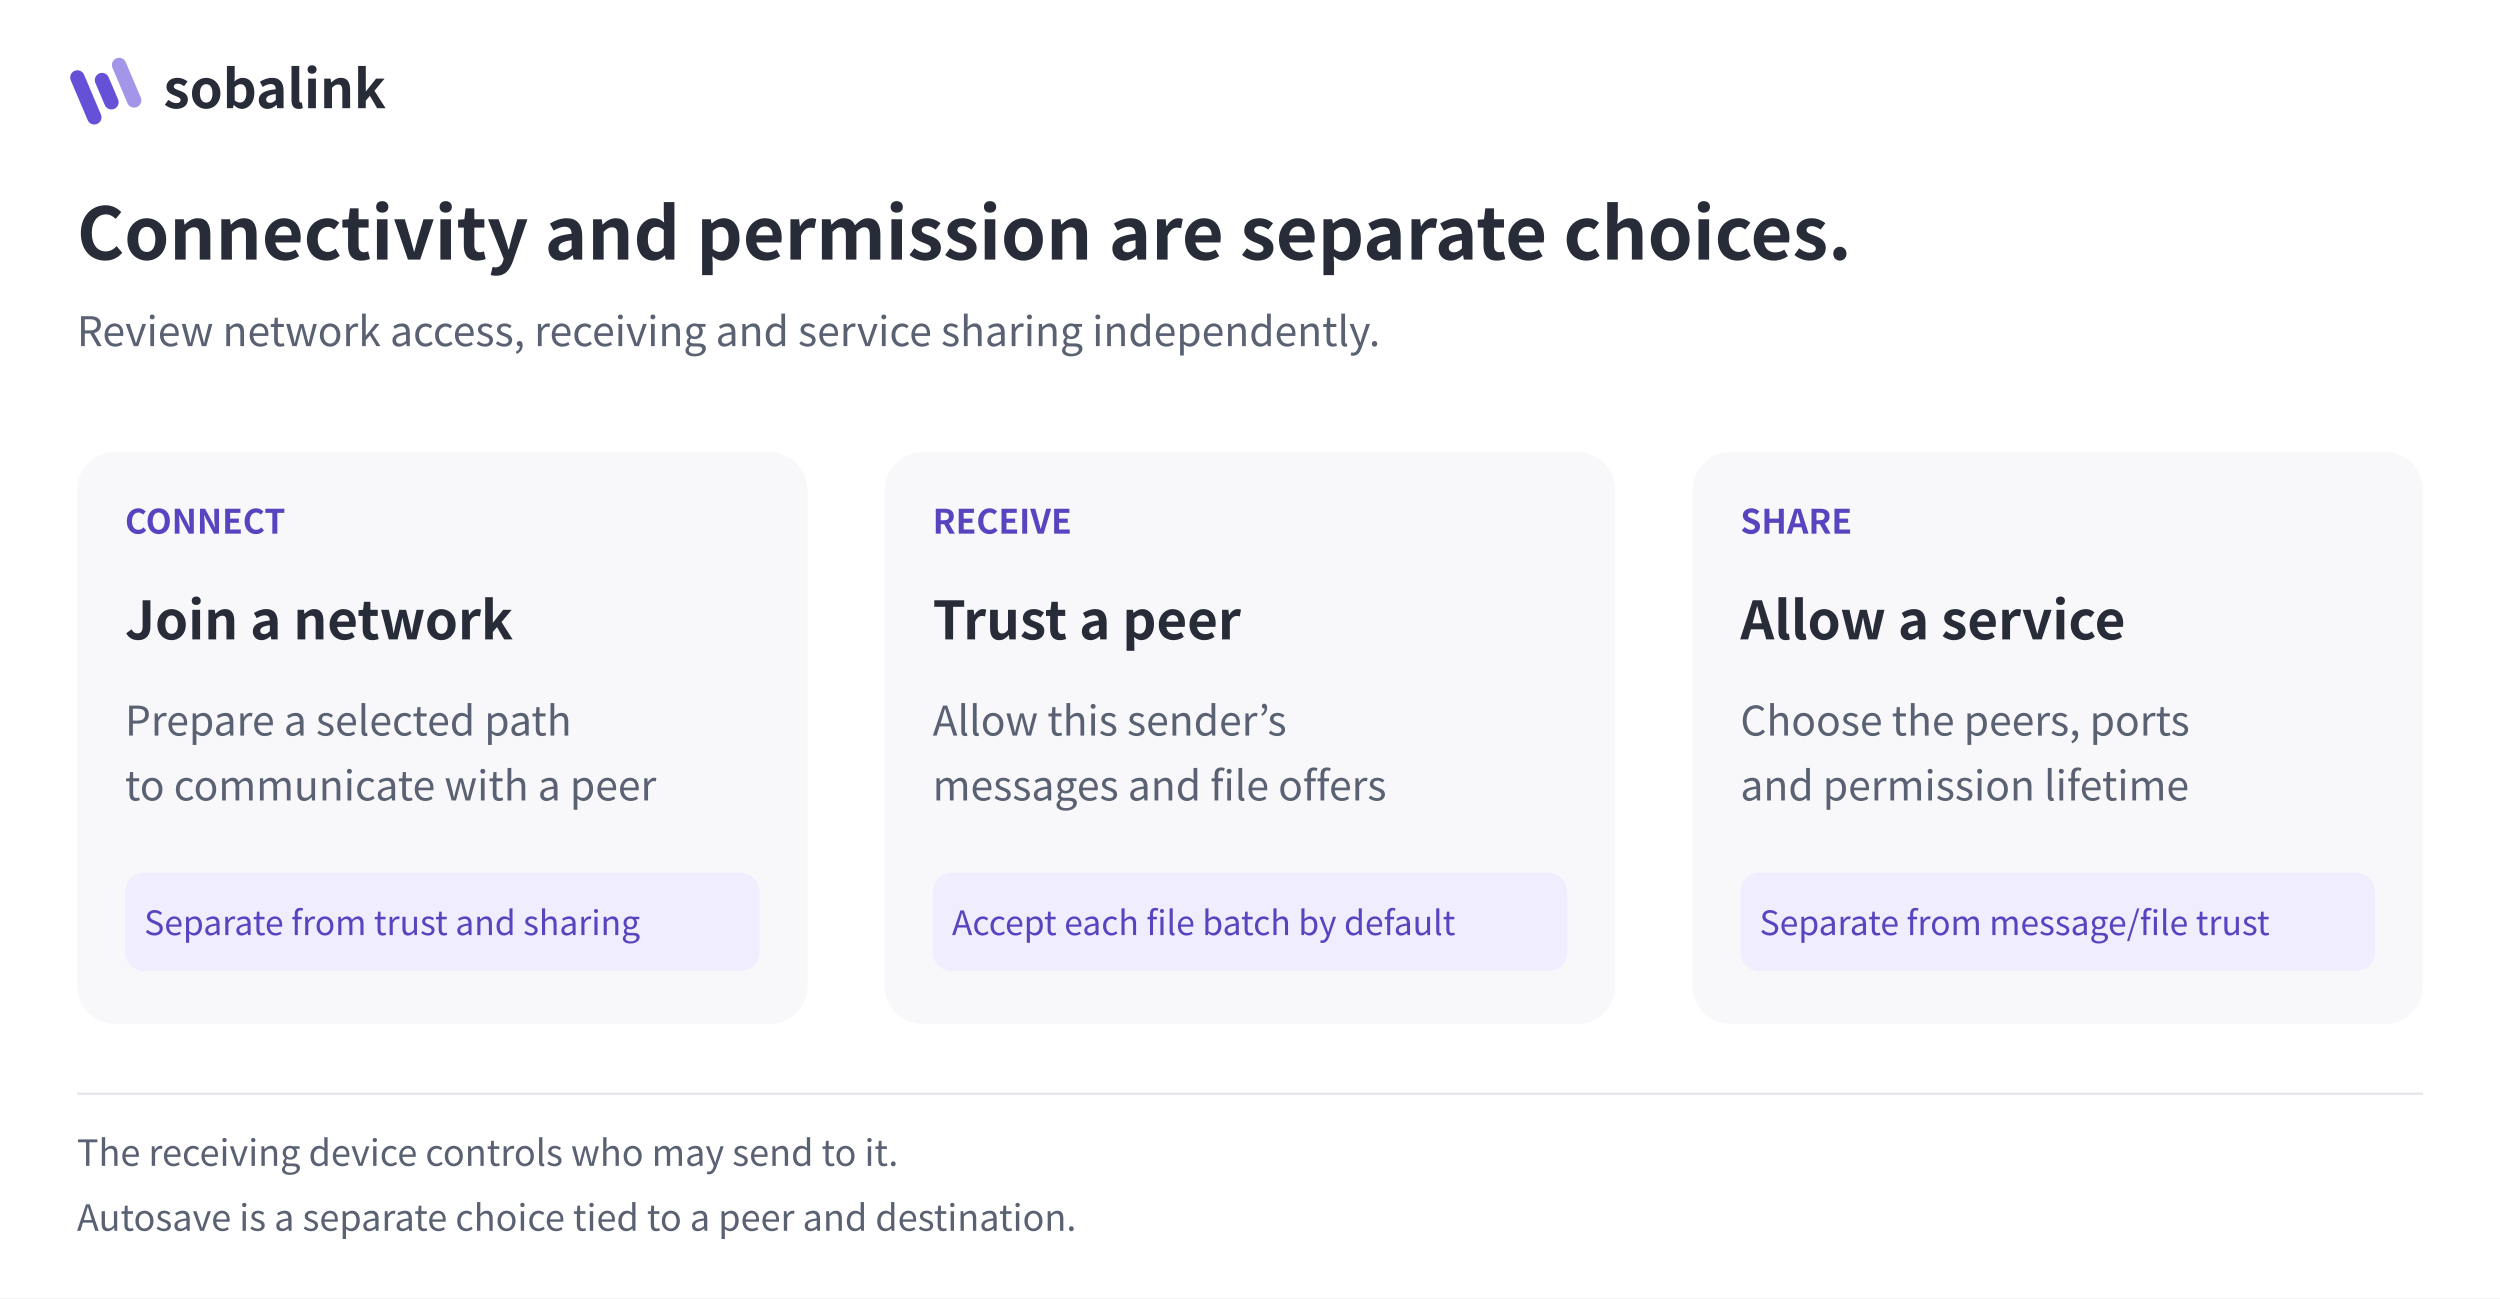
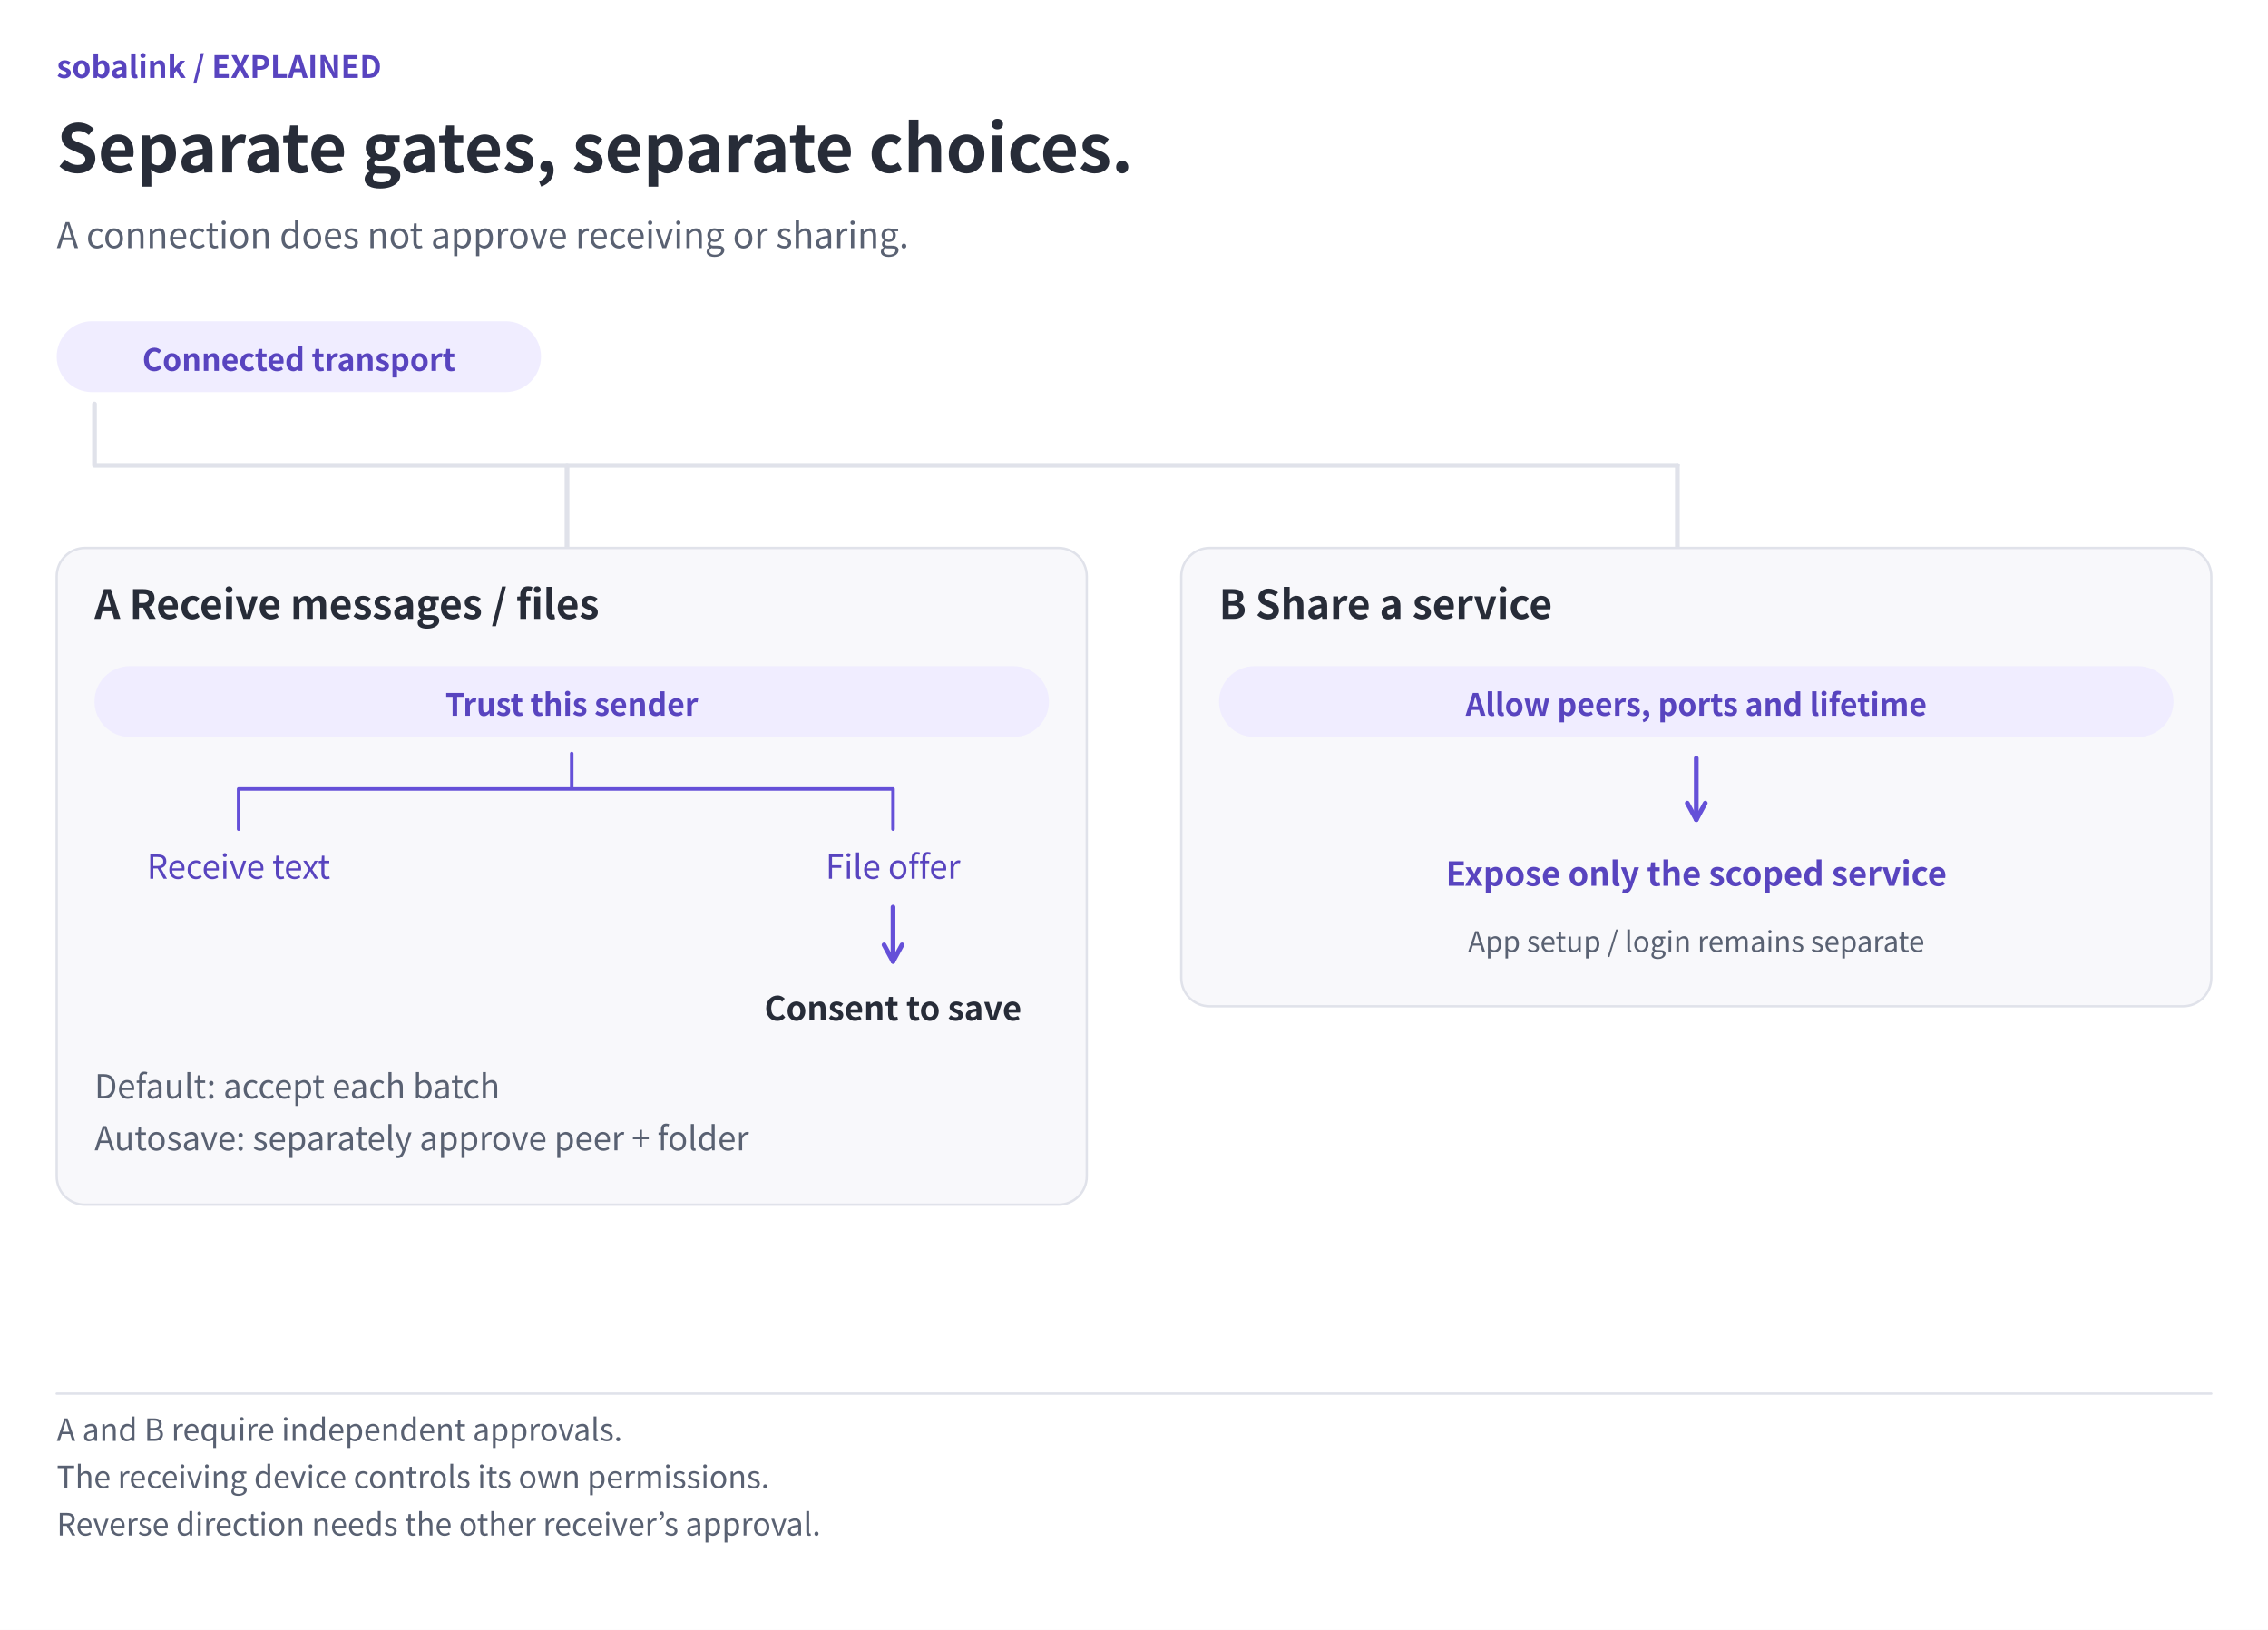
- <svg xmlns="http://www.w3.org/2000/svg" viewBox="0 0 1040 540" width="1040" height="540" role="img" aria-labelledby="title desc" xml:lang="en">
+ <svg xmlns="http://www.w3.org/2000/svg" width="960" height="690" viewBox="0 0 960 690" role="img" aria-labelledby="title desc" xml:lang="en">
  <style>text{font-family:-apple-system,BlinkMacSystemFont,"Segoe UI","Hiragino Sans","Yu Gothic UI","Noto Sans CJK JP","Noto Sans JP",sans-serif}</style>
-   <rect x="0" y="0" width="1040" height="540" rx="0" fill="#ffffff" />
-   <g transform="translate(32 25) rotate(-23 12 12)" fill="#6550d8" aria-hidden="true">
-     <rect width="6" height="24" rx="3" />
-     <rect x="9" y="5" width="6" height="16" rx="3" />
-     <rect x="18" y="2" width="6" height="22" rx="3" opacity=".6" />
-   </g>
-   <text x="68" y="45" font-size="22" fill="#272c38" font-weight="650">sobalink</text>
-   <text x="32" y="108" font-size="30" fill="#272c38" font-weight="650">Connectivity and permission are separate choices.</text>
-   <text x="32" y="144" font-size="17" fill="#596172" font-weight="400">Review network access, receiving and service sharing independently.</text>
-   <rect x="32" y="188" width="304" height="238" rx="16" fill="#f8f8fb" />
-   <text x="52" y="222" font-size="14" fill="#5844bf" font-weight="600">CONNECT</text>
-   <text x="52" y="266" font-size="22" fill="#272c38" font-weight="650">Join a network</text>
-   <text x="52" y="306" font-size="17" fill="#596172" font-weight="400">Prepare a selected path</text>
-   <text x="52" y="333" font-size="17" fill="#596172" font-weight="400">to communicate with a peer</text>
-   <rect x="52" y="363" width="264" height="41" rx="8" fill="#f0edff" />
-   <text x="60" y="389" font-size="14" fill="#5844bf" font-weight="500">Separate from trust and sharing</text>
-   <rect x="368" y="188" width="304" height="238" rx="16" fill="#f8f8fb" />
-   <text x="388" y="222" font-size="14" fill="#5844bf" font-weight="600">RECEIVE</text>
-   <text x="388" y="266" font-size="22" fill="#272c38" font-weight="650">Trust a peer</text>
-   <text x="388" y="306" font-size="17" fill="#596172" font-weight="400">Allow this sender’s</text>
-   <text x="388" y="333" font-size="17" fill="#596172" font-weight="400">messages and file offers</text>
-   <rect x="388" y="363" width="264" height="41" rx="8" fill="#f0edff" />
-   <text x="396" y="389" font-size="14" fill="#5844bf" font-weight="500">Accept each file batch by default</text>
-   <rect x="704" y="188" width="304" height="238" rx="16" fill="#f8f8fb" />
-   <text x="724" y="222" font-size="14" fill="#5844bf" font-weight="600">SHARE</text>
-   <text x="724" y="266" font-size="22" fill="#272c38" font-weight="650">Allow a service</text>
-   <text x="724" y="306" font-size="17" fill="#596172" font-weight="400">Choose the peers, ports</text>
-   <text x="724" y="333" font-size="17" fill="#596172" font-weight="400">and permission lifetime</text>
-   <rect x="724" y="363" width="264" height="41" rx="8" fill="#f0edff" />
-   <text x="732" y="389" font-size="14" fill="#5844bf" font-weight="500">Separate from message/file trust</text>
-   <path d="M32 455H1008" stroke="#e6e7ed" />
-   <text x="32" y="485" font-size="15" fill="#596172" font-weight="400">The receiving device controls who may send to it.</text>
-   <text x="32" y="512" font-size="15" fill="#596172" font-weight="400">Autosave is a separate choice tied to a peer and destination.</text>
+   <rect x="0" y="0" width="960" height="690" rx="0" fill="#ffffff" />
+   <text x="24" y="33" font-size="13" fill="#5844bf" font-weight="600" text-anchor="start" id="label-4-box-916">sobalink  /  EXPLAINED</text>
+   <text x="24" y="73" font-size="28" fill="#272c38" font-weight="650" text-anchor="start" id="label-5-box-916">Separate gates, separate choices.</text>
+   <text x="24" y="105" font-size="15" fill="#596172" font-weight="400" text-anchor="start" id="label-6-box-916">A connection does not approve receiving or sharing.</text>
+   <rect x="24" y="136" width="205" height="30" rx="15" fill="#f0edff" />
+   <text x="126.5" y="157" font-size="13" fill="#5844bf" font-weight="600" text-anchor="middle" id="label-8-box-189">Connected transport</text>
+   <path d="M40 171V197H710" fill="none" stroke="#e0e2ea" stroke-width="2" stroke-linecap="round" stroke-linejoin="round" />
+   <path d="M240 197V232 M710 197V232" fill="none" stroke="#e0e2ea" stroke-width="2" stroke-linecap="round" stroke-linejoin="round" />
+   <rect x="24" y="232" width="436" height="278" rx="12" fill="#f8f8fb" stroke="#e0e2ea" />
+   <text x="40" y="262" font-size="17" fill="#272c38" font-weight="650" text-anchor="start" id="label-12-box-404">A  Receive messages / files</text>
+   <rect x="40" y="282" width="404" height="30" rx="15" fill="#f0edff" />
+   <text x="242.0" y="303" font-size="13" fill="#5844bf" font-weight="600" text-anchor="middle" id="label-14-box-388">Trust this sender</text>
+   <path d="M242.0 319v15H101v17 M242.0 334H378v17" fill="none" stroke="#6550d8" stroke-width="1.5" stroke-linecap="round" stroke-linejoin="round" />
+   <text x="101" y="372" font-size="14" fill="#5844bf" font-weight="400" text-anchor="middle" id="label-16-box-140">Receive text</text>
+   <text x="378" y="372" font-size="14" fill="#5844bf" font-weight="400" text-anchor="middle" id="label-17-box-140">File offer</text>
+   <path d="M378 384 L378 407" fill="none" stroke="#6550d8" stroke-width="2" stroke-linecap="round" stroke-linejoin="round" />
+   <path d="M374.2 400.0 L378 407 L381.8 400.0" fill="none" stroke="#6550d8" stroke-width="2" stroke-linecap="round" stroke-linejoin="round" />
+   <text x="378" y="432" font-size="14" fill="#272c38" font-weight="600" text-anchor="middle" id="label-20-box-160">Consent to save</text>
+   <text x="40" y="465" font-size="14" fill="#596172" font-weight="400" text-anchor="start" id="label-21-box-404">Default: accept each batch</text>
+   <text x="40" y="487" font-size="14" fill="#596172" font-weight="400" text-anchor="start" id="label-22-box-404">Autosave: separately approve peer + folder</text>
+   <rect x="500" y="232" width="436" height="194" rx="12" fill="#f8f8fb" stroke="#e0e2ea" />
+   <text x="516" y="262" font-size="17" fill="#272c38" font-weight="650" text-anchor="start" id="label-24-box-404">B  Share a service</text>
+   <rect x="516" y="282" width="404" height="30" rx="15" fill="#f0edff" />
+   <text x="718.0" y="303" font-size="13" fill="#5844bf" font-weight="600" text-anchor="middle" id="label-26-box-388">Allow peers, ports and lifetime</text>
+   <path d="M718.0 321 L718.0 347" fill="none" stroke="#6550d8" stroke-width="2" stroke-linecap="round" stroke-linejoin="round" />
+   <path d="M714.2 340.0 L718.0 347 L721.8 340.0" fill="none" stroke="#6550d8" stroke-width="2" stroke-linecap="round" stroke-linejoin="round" />
+   <text x="718.0" y="375" font-size="14" fill="#5844bf" font-weight="600" text-anchor="middle" id="label-29-box-406">Expose only the scoped service</text>
+   <text x="718.0" y="403" font-size="12" fill="#596172" font-weight="400" text-anchor="middle" id="label-30-box-406">App setup / login remains separate</text>
+   <path d="M24 590H936" fill="none" stroke="#e0e2ea" stroke-width="1" stroke-linecap="round" stroke-linejoin="round" />
+   <text x="24" y="610" font-size="13" fill="#596172" font-weight="400" text-anchor="start" id="label-32-box-916">A and B require independent approvals.</text>
+   <text x="24" y="630" font-size="13" fill="#596172" font-weight="400" text-anchor="start" id="label-33-box-916">The receiving device controls its own permissions.</text>
+   <text x="24" y="650" font-size="13" fill="#596172" font-weight="400" text-anchor="start" id="label-34-box-916">Reverse direction needs the other receiver’s approval.</text>
</svg>
